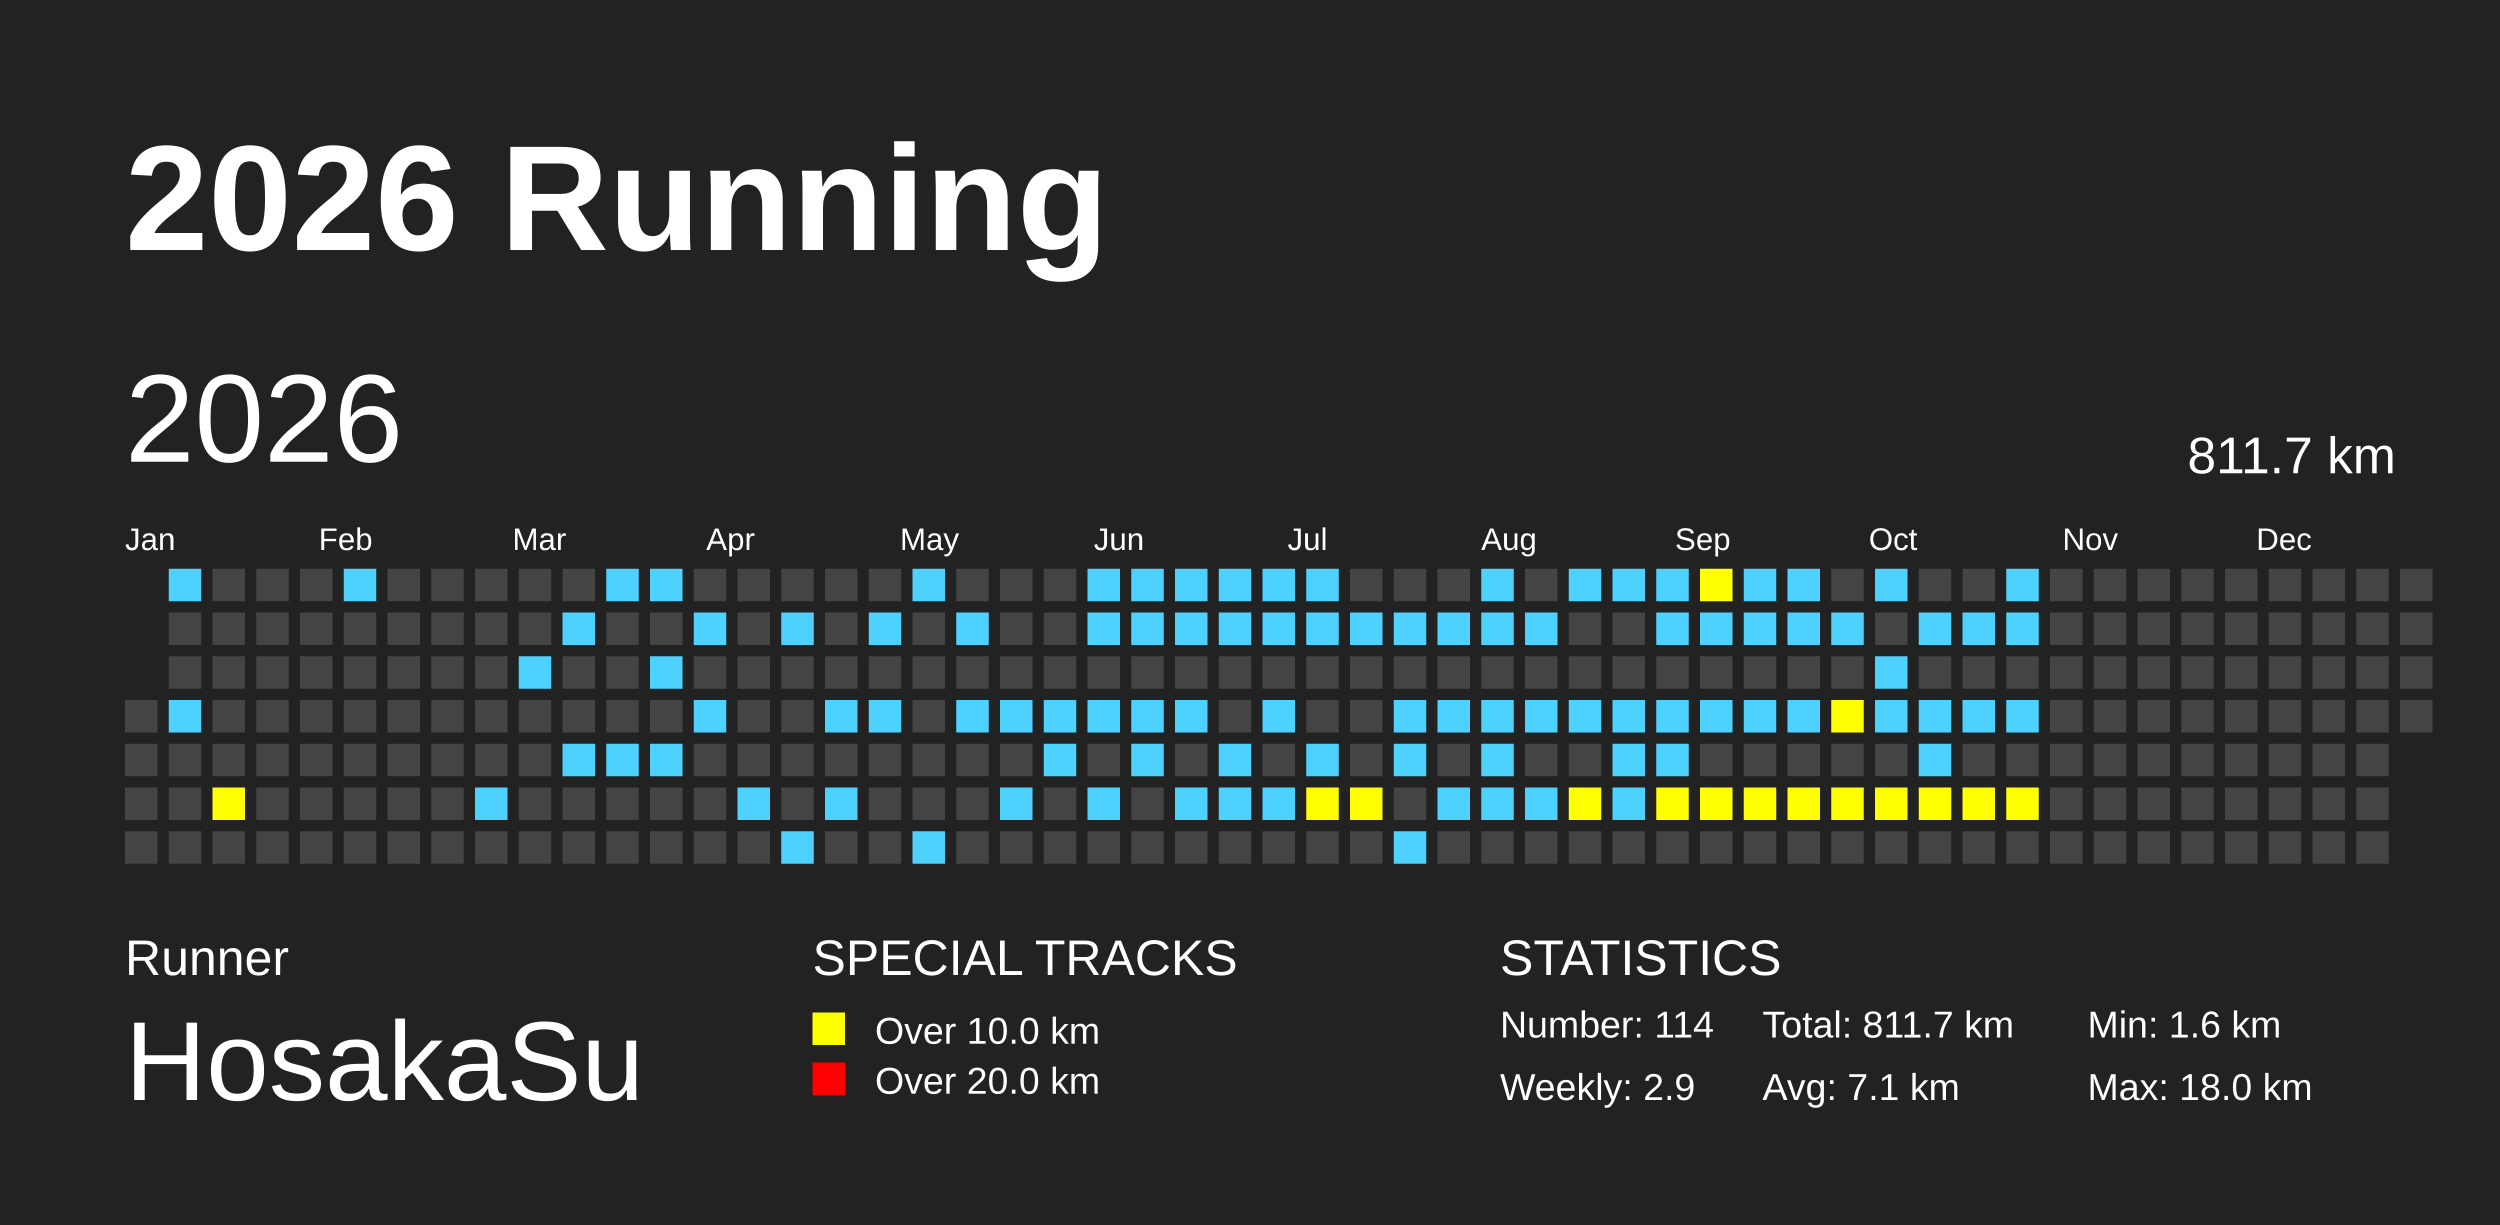
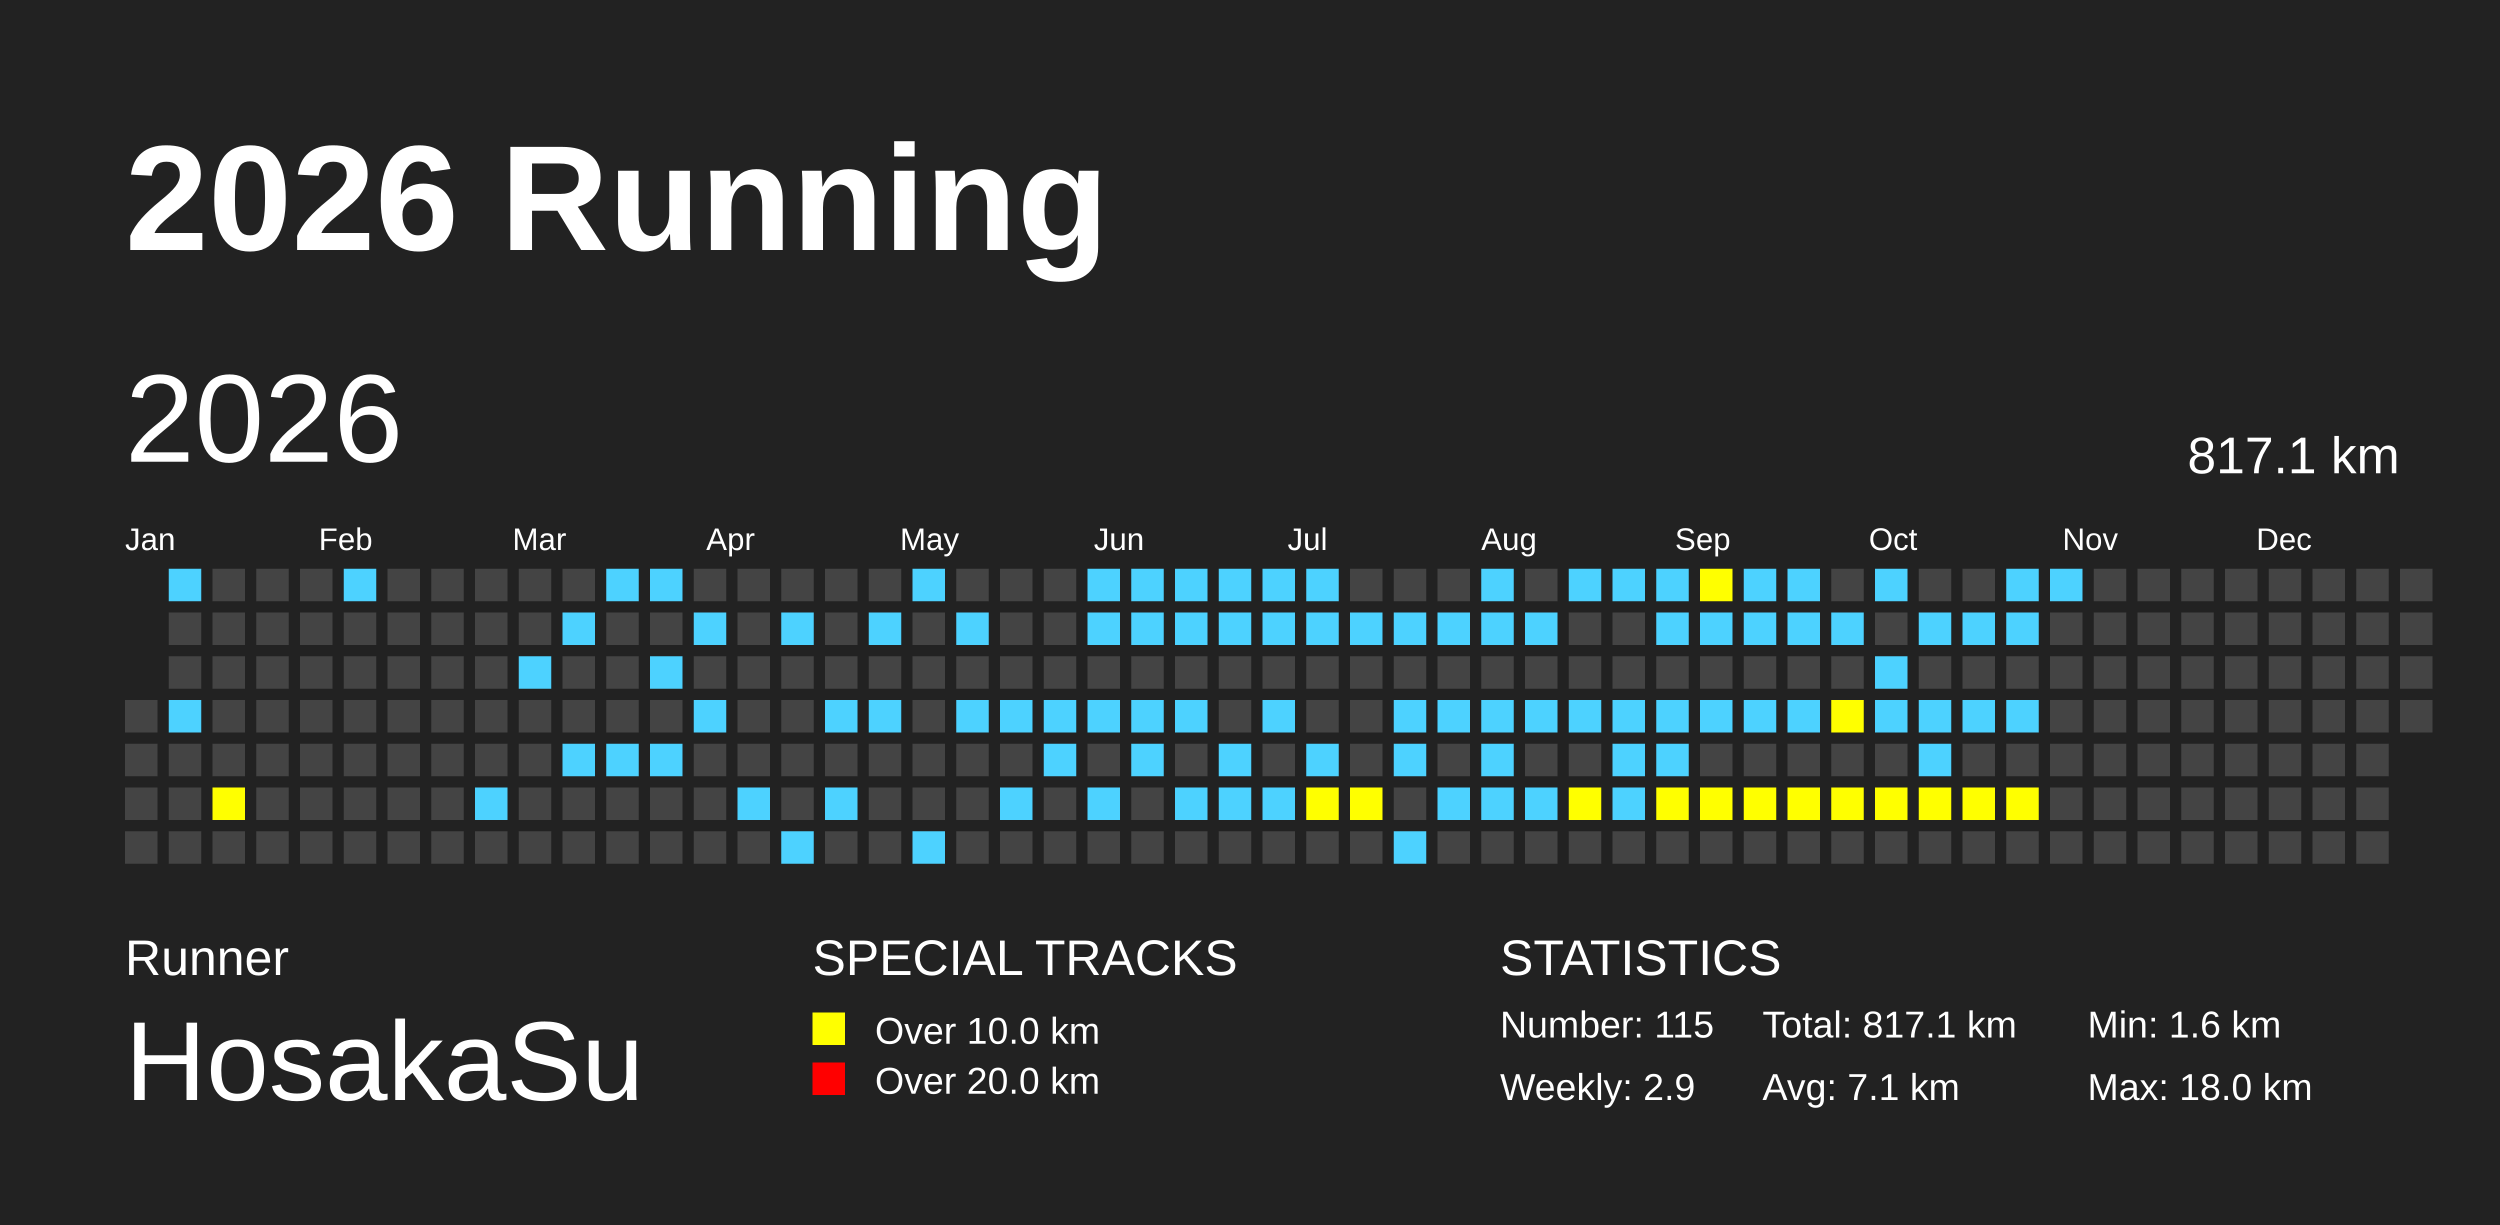
<svg xmlns="http://www.w3.org/2000/svg" baseProfile="full" height="98mm" version="1.1" viewBox="0,0,200,98" width="200mm">
  <defs>
    <pattern height="2" id="indoor-stripe" patternUnits="userSpaceOnUse" width="2">
      <line stroke="white" stroke-opacity="0.45" stroke-width="0.5" x1="0" x2="2" y1="2" y2="0" />
    </pattern>
  </defs>
  <rect fill="#222222" height="98" width="200" x="0" y="0" />
  <text fill="#FFFFFF" style="font-size:12px; font-family:Arial; font-weight:bold;" x="10" y="20">2026 Running</text>
  <text fill="#FFFFFF" style="font-size:4px; font-family:Arial" x="10" y="78">Runner</text>
  <text fill="#FFFFFF" style="font-size:9px; font-family:Arial" x="10" y="88">HosakaSu</text>
  <text fill="#FFFFFF" style="font-size:4px; font-family:Arial" x="65" y="78">SPECIAL TRACKS</text>
  <rect fill="yellow" height="2.6" width="2.6" x="65" y="81" />
  <text fill="#FFFFFF" style="font-size:3px; font-family:Arial" x="70" y="83.5">Over 10.0 km</text>
  <rect fill="red" height="2.6" width="2.6" x="65" y="85" />
  <text fill="#FFFFFF" style="font-size:3px; font-family:Arial" x="70" y="87.5">Over 20.0 km</text>
  <text fill="#FFFFFF" style="font-size:4px; font-family:Arial" x="120" y="78">STATISTICS</text>
-   <text fill="#FFFFFF" style="font-size:3px; font-family:Arial" x="120" y="83">Number: 114</text>
+   <text fill="#FFFFFF" style="font-size:3px; font-family:Arial" x="120" y="83">Number: 115</text>
  <text fill="#FFFFFF" style="font-size:3px; font-family:Arial" x="120" y="88">Weekly: 2.9</text>
-   <text fill="#FFFFFF" style="font-size:3px; font-family:Arial" x="141" y="83">Total: 811.7 km</text>
+   <text fill="#FFFFFF" style="font-size:3px; font-family:Arial" x="141" y="83">Total: 817.1 km</text>
  <text fill="#FFFFFF" style="font-size:3px; font-family:Arial" x="141" y="88">Avg: 7.1 km</text>
  <text fill="#FFFFFF" style="font-size:3px; font-family:Arial" x="167" y="83">Min: 1.6 km</text>
  <text fill="#FFFFFF" style="font-size:3px; font-family:Arial" x="167" y="88">Max: 18.0 km</text>
  <text dominant-baseline="hanging" fill="#FFFFFF" style="font-size:10.0px; font-family:Arial;" x="10" y="30">2026</text>
-   <text dominant-baseline="hanging" fill="#FFFFFF" style="font-size:4.125px; font-family:Arial;" x="175" y="35">811.7 km</text>
+   <text dominant-baseline="hanging" fill="#FFFFFF" style="font-size:4.125px; font-family:Arial;" x="175" y="35">817.1 km</text>
  <text fill="#FFFFFF" style="font-size:2.5px; font-family:Arial" x="10.0" y="44">Jan</text>
  <text fill="#FFFFFF" style="font-size:2.5px; font-family:Arial" x="25.5" y="44">Feb</text>
  <text fill="#FFFFFF" style="font-size:2.5px; font-family:Arial" x="41.0" y="44">Mar</text>
  <text fill="#FFFFFF" style="font-size:2.5px; font-family:Arial" x="56.5" y="44">Apr</text>
  <text fill="#FFFFFF" style="font-size:2.5px; font-family:Arial" x="72.0" y="44">May</text>
  <text fill="#FFFFFF" style="font-size:2.5px; font-family:Arial" x="87.5" y="44">Jun</text>
  <text fill="#FFFFFF" style="font-size:2.5px; font-family:Arial" x="103.0" y="44">Jul</text>
  <text fill="#FFFFFF" style="font-size:2.5px; font-family:Arial" x="118.5" y="44">Aug</text>
  <text fill="#FFFFFF" style="font-size:2.5px; font-family:Arial" x="134.0" y="44">Sep</text>
  <text fill="#FFFFFF" style="font-size:2.5px; font-family:Arial" x="149.5" y="44">Oct</text>
  <text fill="#FFFFFF" style="font-size:2.5px; font-family:Arial" x="165.0" y="44">Nov</text>
  <text fill="#FFFFFF" style="font-size:2.5px; font-family:Arial" x="180.5" y="44">Dec</text>
  <rect fill="#444444" height="2.6" width="2.6" x="10.0" y="56.0" />
  <rect fill="#444444" height="2.6" width="2.6" x="10.0" y="59.5" />
  <rect fill="#444444" height="2.6" width="2.6" x="10.0" y="63.0" />
  <rect fill="#444444" height="2.6" width="2.6" x="10.0" y="66.5" />
  <rect fill="#4DD2FF" height="2.6" width="2.6" x="13.5" y="45.5" />
  <rect fill="#444444" height="2.6" width="2.6" x="13.5" y="49.0" />
  <rect fill="#444444" height="2.6" width="2.6" x="13.5" y="52.5" />
  <rect fill="#4DD2FF" height="2.6" width="2.6" x="13.5" y="56.0" />
  <rect fill="#444444" height="2.6" width="2.6" x="13.5" y="59.5" />
  <rect fill="#444444" height="2.6" width="2.6" x="13.5" y="63.0" />
  <rect fill="#444444" height="2.6" width="2.6" x="13.5" y="66.5" />
  <rect fill="#444444" height="2.6" width="2.6" x="17.0" y="45.5" />
  <rect fill="#444444" height="2.6" width="2.6" x="17.0" y="49.0" />
  <rect fill="#444444" height="2.6" width="2.6" x="17.0" y="52.5" />
  <rect fill="#444444" height="2.6" width="2.6" x="17.0" y="56.0" />
  <rect fill="#444444" height="2.6" width="2.6" x="17.0" y="59.5" />
  <rect fill="yellow" height="2.6" width="2.6" x="17.0" y="63.0" />
  <rect fill="#444444" height="2.6" width="2.6" x="17.0" y="66.5" />
  <rect fill="#444444" height="2.6" width="2.6" x="20.5" y="45.5" />
  <rect fill="#444444" height="2.6" width="2.6" x="20.5" y="49.0" />
  <rect fill="#444444" height="2.6" width="2.6" x="20.5" y="52.5" />
  <rect fill="#444444" height="2.6" width="2.6" x="20.5" y="56.0" />
  <rect fill="#444444" height="2.6" width="2.6" x="20.5" y="59.5" />
  <rect fill="#444444" height="2.6" width="2.6" x="20.5" y="63.0" />
  <rect fill="#444444" height="2.6" width="2.6" x="20.5" y="66.5" />
  <rect fill="#444444" height="2.6" width="2.6" x="24.0" y="45.5" />
  <rect fill="#444444" height="2.6" width="2.6" x="24.0" y="49.0" />
  <rect fill="#444444" height="2.6" width="2.6" x="24.0" y="52.5" />
  <rect fill="#444444" height="2.6" width="2.6" x="24.0" y="56.0" />
  <rect fill="#444444" height="2.6" width="2.6" x="24.0" y="59.5" />
  <rect fill="#444444" height="2.6" width="2.6" x="24.0" y="63.0" />
  <rect fill="#444444" height="2.6" width="2.6" x="24.0" y="66.5" />
  <rect fill="#4DD2FF" height="2.6" width="2.6" x="27.5" y="45.5" />
  <rect fill="#444444" height="2.6" width="2.6" x="27.5" y="49.0" />
  <rect fill="#444444" height="2.6" width="2.6" x="27.5" y="52.5" />
  <rect fill="#444444" height="2.6" width="2.6" x="27.5" y="56.0" />
  <rect fill="#444444" height="2.6" width="2.6" x="27.5" y="59.5" />
  <rect fill="#444444" height="2.6" width="2.6" x="27.5" y="63.0" />
  <rect fill="#444444" height="2.6" width="2.6" x="27.5" y="66.5" />
  <rect fill="#444444" height="2.6" width="2.6" x="31.0" y="45.5" />
  <rect fill="#444444" height="2.6" width="2.6" x="31.0" y="49.0" />
  <rect fill="#444444" height="2.6" width="2.6" x="31.0" y="52.5" />
  <rect fill="#444444" height="2.6" width="2.6" x="31.0" y="56.0" />
  <rect fill="#444444" height="2.6" width="2.6" x="31.0" y="59.5" />
  <rect fill="#444444" height="2.6" width="2.6" x="31.0" y="63.0" />
  <rect fill="#444444" height="2.6" width="2.6" x="31.0" y="66.5" />
  <rect fill="#444444" height="2.6" width="2.6" x="34.5" y="45.5" />
  <rect fill="#444444" height="2.6" width="2.6" x="34.5" y="49.0" />
  <rect fill="#444444" height="2.6" width="2.6" x="34.5" y="52.5" />
  <rect fill="#444444" height="2.6" width="2.6" x="34.5" y="56.0" />
  <rect fill="#444444" height="2.6" width="2.6" x="34.5" y="59.5" />
  <rect fill="#444444" height="2.6" width="2.6" x="34.5" y="63.0" />
  <rect fill="#444444" height="2.6" width="2.6" x="34.5" y="66.5" />
  <rect fill="#444444" height="2.6" width="2.6" x="38.0" y="45.5" />
  <rect fill="#444444" height="2.6" width="2.6" x="38.0" y="49.0" />
  <rect fill="#444444" height="2.6" width="2.6" x="38.0" y="52.5" />
  <rect fill="#444444" height="2.6" width="2.6" x="38.0" y="56.0" />
  <rect fill="#444444" height="2.6" width="2.6" x="38.0" y="59.5" />
  <rect fill="#4DD2FF" height="2.6" width="2.6" x="38.0" y="63.0" />
  <rect fill="#444444" height="2.6" width="2.6" x="38.0" y="66.5" />
  <rect fill="#444444" height="2.6" width="2.6" x="41.5" y="45.5" />
  <rect fill="#444444" height="2.6" width="2.6" x="41.5" y="49.0" />
  <rect fill="#4DD2FF" height="2.6" width="2.6" x="41.5" y="52.5" />
  <rect fill="#444444" height="2.6" width="2.6" x="41.5" y="56.0" />
  <rect fill="#444444" height="2.6" width="2.6" x="41.5" y="59.5" />
  <rect fill="#444444" height="2.6" width="2.6" x="41.5" y="63.0" />
  <rect fill="#444444" height="2.6" width="2.6" x="41.5" y="66.5" />
  <rect fill="#444444" height="2.6" width="2.6" x="45.0" y="45.5" />
  <rect fill="#4DD2FF" height="2.6" width="2.6" x="45.0" y="49.0" />
  <rect fill="#444444" height="2.6" width="2.6" x="45.0" y="52.5" />
  <rect fill="#444444" height="2.6" width="2.6" x="45.0" y="56.0" />
  <rect fill="#4DD2FF" height="2.6" width="2.6" x="45.0" y="59.5" />
  <rect fill="#444444" height="2.6" width="2.6" x="45.0" y="63.0" />
  <rect fill="#444444" height="2.6" width="2.6" x="45.0" y="66.5" />
  <rect fill="#4DD2FF" height="2.6" width="2.6" x="48.5" y="45.5" />
  <rect fill="#444444" height="2.6" width="2.6" x="48.5" y="49.0" />
  <rect fill="#444444" height="2.6" width="2.6" x="48.5" y="52.5" />
  <rect fill="#444444" height="2.6" width="2.6" x="48.5" y="56.0" />
  <rect fill="#4DD2FF" height="2.6" width="2.6" x="48.5" y="59.5" />
  <rect fill="#444444" height="2.6" width="2.6" x="48.5" y="63.0" />
  <rect fill="#444444" height="2.6" width="2.6" x="48.5" y="66.5" />
  <rect fill="#4DD2FF" height="2.6" width="2.6" x="52.0" y="45.5" />
  <rect fill="#444444" height="2.6" width="2.6" x="52.0" y="49.0" />
  <rect fill="#4DD2FF" height="2.6" width="2.6" x="52.0" y="52.5" />
  <rect fill="#444444" height="2.6" width="2.6" x="52.0" y="56.0" />
  <rect fill="#4DD2FF" height="2.6" width="2.6" x="52.0" y="59.5" />
  <rect fill="#444444" height="2.6" width="2.6" x="52.0" y="63.0" />
  <rect fill="#444444" height="2.6" width="2.6" x="52.0" y="66.5" />
  <rect fill="#444444" height="2.6" width="2.6" x="55.5" y="45.5" />
  <rect fill="#4DD2FF" height="2.6" width="2.6" x="55.5" y="49.0" />
  <rect fill="#444444" height="2.6" width="2.6" x="55.5" y="52.5" />
  <rect fill="#4DD2FF" height="2.6" width="2.6" x="55.5" y="56.0" />
  <rect fill="#444444" height="2.6" width="2.6" x="55.5" y="59.5" />
  <rect fill="#444444" height="2.6" width="2.6" x="55.5" y="63.0" />
  <rect fill="#444444" height="2.6" width="2.6" x="55.5" y="66.5" />
  <rect fill="#444444" height="2.6" width="2.6" x="59.0" y="45.5" />
  <rect fill="#444444" height="2.6" width="2.6" x="59.0" y="49.0" />
  <rect fill="#444444" height="2.6" width="2.6" x="59.0" y="52.5" />
  <rect fill="#444444" height="2.6" width="2.6" x="59.0" y="56.0" />
  <rect fill="#444444" height="2.6" width="2.6" x="59.0" y="59.5" />
  <rect fill="#4DD2FF" height="2.6" width="2.6" x="59.0" y="63.0" />
  <rect fill="#444444" height="2.6" width="2.6" x="59.0" y="66.5" />
  <rect fill="#444444" height="2.6" width="2.6" x="62.5" y="45.5" />
  <rect fill="#4DD2FF" height="2.6" width="2.6" x="62.5" y="49.0" />
  <rect fill="#444444" height="2.6" width="2.6" x="62.5" y="52.5" />
  <rect fill="#444444" height="2.6" width="2.6" x="62.5" y="56.0" />
  <rect fill="#444444" height="2.6" width="2.6" x="62.5" y="59.5" />
  <rect fill="#444444" height="2.6" width="2.6" x="62.5" y="63.0" />
  <rect fill="#4DD2FF" height="2.6" width="2.6" x="62.5" y="66.5" />
  <rect fill="#444444" height="2.6" width="2.6" x="66.0" y="45.5" />
  <rect fill="#444444" height="2.6" width="2.6" x="66.0" y="49.0" />
  <rect fill="#444444" height="2.6" width="2.6" x="66.0" y="52.5" />
  <rect fill="#4DD2FF" height="2.6" width="2.6" x="66.0" y="56.0" />
  <rect fill="#444444" height="2.6" width="2.6" x="66.0" y="59.5" />
  <rect fill="#4DD2FF" height="2.6" width="2.6" x="66.0" y="63.0" />
  <rect fill="#444444" height="2.6" width="2.6" x="66.0" y="66.5" />
  <rect fill="#444444" height="2.6" width="2.6" x="69.5" y="45.5" />
  <rect fill="#4DD2FF" height="2.6" width="2.6" x="69.5" y="49.0" />
  <rect fill="#444444" height="2.6" width="2.6" x="69.5" y="52.5" />
  <rect fill="#4DD2FF" height="2.6" width="2.6" x="69.5" y="56.0" />
  <rect fill="#444444" height="2.6" width="2.6" x="69.5" y="59.5" />
  <rect fill="#444444" height="2.6" width="2.6" x="69.5" y="63.0" />
  <rect fill="#444444" height="2.6" width="2.6" x="69.5" y="66.5" />
  <rect fill="#4DD2FF" height="2.6" width="2.6" x="73.0" y="45.5" />
  <rect fill="#444444" height="2.6" width="2.6" x="73.0" y="49.0" />
  <rect fill="#444444" height="2.6" width="2.6" x="73.0" y="52.5" />
  <rect fill="#444444" height="2.6" width="2.6" x="73.0" y="56.0" />
  <rect fill="#444444" height="2.6" width="2.6" x="73.0" y="59.5" />
  <rect fill="#444444" height="2.6" width="2.6" x="73.0" y="63.0" />
  <rect fill="#4DD2FF" height="2.6" width="2.6" x="73.0" y="66.5" />
  <rect fill="#444444" height="2.6" width="2.6" x="76.5" y="45.5" />
  <rect fill="#4DD2FF" height="2.6" width="2.6" x="76.5" y="49.0" />
  <rect fill="#444444" height="2.6" width="2.6" x="76.5" y="52.5" />
  <rect fill="#4DD2FF" height="2.6" width="2.6" x="76.5" y="56.0" />
  <rect fill="#444444" height="2.6" width="2.6" x="76.5" y="59.5" />
  <rect fill="#444444" height="2.6" width="2.6" x="76.5" y="63.0" />
  <rect fill="#444444" height="2.6" width="2.6" x="76.5" y="66.5" />
  <rect fill="#444444" height="2.6" width="2.6" x="80.0" y="45.5" />
  <rect fill="#444444" height="2.6" width="2.6" x="80.0" y="49.0" />
  <rect fill="#444444" height="2.6" width="2.6" x="80.0" y="52.5" />
  <rect fill="#4DD2FF" height="2.6" width="2.6" x="80.0" y="56.0" />
  <rect fill="#444444" height="2.6" width="2.6" x="80.0" y="59.5" />
  <rect fill="#4DD2FF" height="2.6" width="2.6" x="80.0" y="63.0" />
  <rect fill="#444444" height="2.6" width="2.6" x="80.0" y="66.5" />
  <rect fill="#444444" height="2.6" width="2.6" x="83.5" y="45.5" />
  <rect fill="#444444" height="2.6" width="2.6" x="83.5" y="49.0" />
  <rect fill="#444444" height="2.6" width="2.6" x="83.5" y="52.5" />
  <rect fill="#4DD2FF" height="2.6" width="2.6" x="83.5" y="56.0" />
  <rect fill="#4DD2FF" height="2.6" width="2.6" x="83.5" y="59.5" />
  <rect fill="#444444" height="2.6" width="2.6" x="83.5" y="63.0" />
  <rect fill="#444444" height="2.6" width="2.6" x="83.5" y="66.5" />
  <rect fill="#4DD2FF" height="2.6" width="2.6" x="87.0" y="45.5" />
  <rect fill="#4DD2FF" height="2.6" width="2.6" x="87.0" y="49.0" />
  <rect fill="#444444" height="2.6" width="2.6" x="87.0" y="52.5" />
  <rect fill="#4DD2FF" height="2.6" width="2.6" x="87.0" y="56.0" />
  <rect fill="#444444" height="2.6" width="2.6" x="87.0" y="59.5" />
  <rect fill="#4DD2FF" height="2.6" width="2.6" x="87.0" y="63.0" />
  <rect fill="#444444" height="2.6" width="2.6" x="87.0" y="66.5" />
  <rect fill="#4DD2FF" height="2.6" width="2.6" x="90.5" y="45.5" />
  <rect fill="#4DD2FF" height="2.6" width="2.6" x="90.5" y="49.0" />
  <rect fill="#444444" height="2.6" width="2.6" x="90.5" y="52.5" />
  <rect fill="#4DD2FF" height="2.6" width="2.6" x="90.5" y="56.0" />
  <rect fill="#4DD2FF" height="2.6" width="2.6" x="90.5" y="59.5" />
  <rect fill="#444444" height="2.6" width="2.6" x="90.5" y="63.0" />
  <rect fill="#444444" height="2.6" width="2.6" x="90.5" y="66.5" />
  <rect fill="#4DD2FF" height="2.6" width="2.6" x="94.0" y="45.5" />
  <rect fill="#4DD2FF" height="2.6" width="2.6" x="94.0" y="49.0" />
  <rect fill="#444444" height="2.6" width="2.6" x="94.0" y="52.5" />
  <rect fill="#4DD2FF" height="2.6" width="2.6" x="94.0" y="56.0" />
  <rect fill="#444444" height="2.6" width="2.6" x="94.0" y="59.5" />
  <rect fill="#4DD2FF" height="2.6" width="2.6" x="94.0" y="63.0" />
  <rect fill="#444444" height="2.6" width="2.6" x="94.0" y="66.5" />
  <rect fill="#4DD2FF" height="2.6" width="2.6" x="97.5" y="45.5" />
  <rect fill="#4DD2FF" height="2.6" width="2.6" x="97.5" y="49.0" />
  <rect fill="#444444" height="2.6" width="2.6" x="97.5" y="52.5" />
  <rect fill="#444444" height="2.6" width="2.6" x="97.5" y="56.0" />
  <rect fill="#4DD2FF" height="2.6" width="2.6" x="97.5" y="59.5" />
  <rect fill="#4DD2FF" height="2.6" width="2.6" x="97.5" y="63.0" />
  <rect fill="#444444" height="2.6" width="2.6" x="97.5" y="66.5" />
  <rect fill="#4DD2FF" height="2.6" width="2.6" x="101.0" y="45.5" />
  <rect fill="#4DD2FF" height="2.6" width="2.6" x="101.0" y="49.0" />
  <rect fill="#444444" height="2.6" width="2.6" x="101.0" y="52.5" />
  <rect fill="#4DD2FF" height="2.6" width="2.6" x="101.0" y="56.0" />
  <rect fill="#444444" height="2.6" width="2.6" x="101.0" y="59.5" />
  <rect fill="#4DD2FF" height="2.6" width="2.6" x="101.0" y="63.0" />
  <rect fill="#444444" height="2.6" width="2.6" x="101.0" y="66.5" />
  <rect fill="#4DD2FF" height="2.6" width="2.6" x="104.5" y="45.5" />
  <rect fill="#4DD2FF" height="2.6" width="2.6" x="104.5" y="49.0" />
  <rect fill="#444444" height="2.6" width="2.6" x="104.5" y="52.5" />
  <rect fill="#444444" height="2.6" width="2.6" x="104.5" y="56.0" />
  <rect fill="#4DD2FF" height="2.6" width="2.6" x="104.5" y="59.5" />
  <rect fill="yellow" height="2.6" width="2.6" x="104.5" y="63.0" />
  <rect fill="#444444" height="2.6" width="2.6" x="104.5" y="66.5" />
  <rect fill="#444444" height="2.6" width="2.6" x="108.0" y="45.5" />
  <rect fill="#4DD2FF" height="2.6" width="2.6" x="108.0" y="49.0" />
  <rect fill="#444444" height="2.6" width="2.6" x="108.0" y="52.5" />
  <rect fill="#444444" height="2.6" width="2.6" x="108.0" y="56.0" />
  <rect fill="#444444" height="2.6" width="2.6" x="108.0" y="59.5" />
  <rect fill="yellow" height="2.6" width="2.6" x="108.0" y="63.0" />
  <rect fill="#444444" height="2.6" width="2.6" x="108.0" y="66.5" />
  <rect fill="#444444" height="2.6" width="2.6" x="111.5" y="45.5" />
  <rect fill="#4DD2FF" height="2.6" width="2.6" x="111.5" y="49.0" />
  <rect fill="#444444" height="2.6" width="2.6" x="111.5" y="52.5" />
  <rect fill="#4DD2FF" height="2.6" width="2.6" x="111.5" y="56.0" />
  <rect fill="#4DD2FF" height="2.6" width="2.6" x="111.5" y="59.5" />
  <rect fill="#444444" height="2.6" width="2.6" x="111.5" y="63.0" />
  <rect fill="#4DD2FF" height="2.6" width="2.6" x="111.5" y="66.5" />
  <rect fill="#444444" height="2.6" width="2.6" x="115.0" y="45.5" />
  <rect fill="#4DD2FF" height="2.6" width="2.6" x="115.0" y="49.0" />
  <rect fill="#444444" height="2.6" width="2.6" x="115.0" y="52.5" />
  <rect fill="#4DD2FF" height="2.6" width="2.6" x="115.0" y="56.0" />
  <rect fill="#444444" height="2.6" width="2.6" x="115.0" y="59.5" />
  <rect fill="#4DD2FF" height="2.6" width="2.6" x="115.0" y="63.0" />
  <rect fill="#444444" height="2.6" width="2.6" x="115.0" y="66.5" />
  <rect fill="#4DD2FF" height="2.6" width="2.6" x="118.5" y="45.5" />
  <rect fill="#4DD2FF" height="2.6" width="2.6" x="118.5" y="49.0" />
  <rect fill="#444444" height="2.6" width="2.6" x="118.5" y="52.5" />
  <rect fill="#4DD2FF" height="2.6" width="2.6" x="118.5" y="56.0" />
  <rect fill="#4DD2FF" height="2.6" width="2.6" x="118.5" y="59.5" />
  <rect fill="#4DD2FF" height="2.6" width="2.6" x="118.5" y="63.0" />
  <rect fill="#444444" height="2.6" width="2.6" x="118.5" y="66.5" />
  <rect fill="#444444" height="2.6" width="2.6" x="122.0" y="45.5" />
  <rect fill="#4DD2FF" height="2.6" width="2.6" x="122.0" y="49.0" />
  <rect fill="#444444" height="2.6" width="2.6" x="122.0" y="52.5" />
  <rect fill="#4DD2FF" height="2.6" width="2.6" x="122.0" y="56.0" />
  <rect fill="#444444" height="2.6" width="2.6" x="122.0" y="59.5" />
  <rect fill="#4DD2FF" height="2.6" width="2.6" x="122.0" y="63.0" />
  <rect fill="#444444" height="2.6" width="2.6" x="122.0" y="66.5" />
  <rect fill="#4DD2FF" height="2.6" width="2.6" x="125.5" y="45.5" />
  <rect fill="#444444" height="2.6" width="2.6" x="125.5" y="49.0" />
  <rect fill="#444444" height="2.6" width="2.6" x="125.5" y="52.5" />
  <rect fill="#4DD2FF" height="2.6" width="2.6" x="125.5" y="56.0" />
  <rect fill="#444444" height="2.6" width="2.6" x="125.5" y="59.5" />
  <rect fill="yellow" height="2.6" width="2.6" x="125.5" y="63.0" />
  <rect fill="#444444" height="2.6" width="2.6" x="125.5" y="66.5" />
  <rect fill="#4DD2FF" height="2.6" width="2.6" x="129.0" y="45.5" />
  <rect fill="#444444" height="2.6" width="2.6" x="129.0" y="49.0" />
  <rect fill="#444444" height="2.6" width="2.6" x="129.0" y="52.5" />
  <rect fill="#4DD2FF" height="2.6" width="2.6" x="129.0" y="56.0" />
  <rect fill="#4DD2FF" height="2.6" width="2.6" x="129.0" y="59.5" />
  <rect fill="#4DD2FF" height="2.6" width="2.6" x="129.0" y="63.0" />
  <rect fill="#444444" height="2.6" width="2.6" x="129.0" y="66.5" />
  <rect fill="#4DD2FF" height="2.6" width="2.6" x="132.5" y="45.5" />
  <rect fill="#4DD2FF" height="2.6" width="2.6" x="132.5" y="49.0" />
  <rect fill="#444444" height="2.6" width="2.6" x="132.5" y="52.5" />
  <rect fill="#4DD2FF" height="2.6" width="2.6" x="132.5" y="56.0" />
  <rect fill="#4DD2FF" height="2.6" width="2.6" x="132.5" y="59.5" />
  <rect fill="yellow" height="2.6" width="2.6" x="132.5" y="63.0" />
  <rect fill="#444444" height="2.6" width="2.6" x="132.5" y="66.5" />
  <rect fill="yellow" height="2.6" width="2.6" x="136.0" y="45.5" />
  <rect fill="#4DD2FF" height="2.6" width="2.6" x="136.0" y="49.0" />
  <rect fill="#444444" height="2.6" width="2.6" x="136.0" y="52.5" />
  <rect fill="#4DD2FF" height="2.6" width="2.6" x="136.0" y="56.0" />
  <rect fill="#444444" height="2.6" width="2.6" x="136.0" y="59.5" />
  <rect fill="yellow" height="2.6" width="2.6" x="136.0" y="63.0" />
  <rect fill="#444444" height="2.6" width="2.6" x="136.0" y="66.5" />
  <rect fill="#4DD2FF" height="2.6" width="2.6" x="139.5" y="45.5" />
  <rect fill="#4DD2FF" height="2.6" width="2.6" x="139.5" y="49.0" />
  <rect fill="#444444" height="2.6" width="2.6" x="139.5" y="52.5" />
  <rect fill="#4DD2FF" height="2.6" width="2.6" x="139.5" y="56.0" />
  <rect fill="#444444" height="2.6" width="2.6" x="139.5" y="59.5" />
  <rect fill="yellow" height="2.6" width="2.6" x="139.5" y="63.0" />
  <rect fill="#444444" height="2.6" width="2.6" x="139.5" y="66.5" />
  <rect fill="#4DD2FF" height="2.6" width="2.6" x="143.0" y="45.5" />
  <rect fill="#4DD2FF" height="2.6" width="2.6" x="143.0" y="49.0" />
  <rect fill="#444444" height="2.6" width="2.6" x="143.0" y="52.5" />
  <rect fill="#4DD2FF" height="2.6" width="2.6" x="143.0" y="56.0" />
  <rect fill="#444444" height="2.6" width="2.6" x="143.0" y="59.5" />
  <rect fill="yellow" height="2.6" width="2.6" x="143.0" y="63.0" />
  <rect fill="#444444" height="2.6" width="2.6" x="143.0" y="66.5" />
  <rect fill="#444444" height="2.6" width="2.6" x="146.5" y="45.5" />
  <rect fill="#4DD2FF" height="2.6" width="2.6" x="146.5" y="49.0" />
  <rect fill="#444444" height="2.6" width="2.6" x="146.5" y="52.5" />
  <rect fill="yellow" height="2.6" width="2.6" x="146.5" y="56.0" />
  <rect fill="#444444" height="2.6" width="2.6" x="146.5" y="59.5" />
  <rect fill="yellow" height="2.6" width="2.6" x="146.5" y="63.0" />
  <rect fill="#444444" height="2.6" width="2.6" x="146.5" y="66.5" />
  <rect fill="#4DD2FF" height="2.6" width="2.6" x="150.0" y="45.5" />
  <rect fill="#444444" height="2.6" width="2.6" x="150.0" y="49.0" />
  <rect fill="#4DD2FF" height="2.6" width="2.6" x="150.0" y="52.5" />
  <rect fill="#4DD2FF" height="2.6" width="2.6" x="150.0" y="56.0" />
  <rect fill="#444444" height="2.6" width="2.6" x="150.0" y="59.5" />
  <rect fill="yellow" height="2.6" width="2.6" x="150.0" y="63.0" />
  <rect fill="#444444" height="2.6" width="2.6" x="150.0" y="66.5" />
  <rect fill="#444444" height="2.6" width="2.6" x="153.5" y="45.5" />
  <rect fill="#4DD2FF" height="2.6" width="2.6" x="153.5" y="49.0" />
  <rect fill="#444444" height="2.6" width="2.6" x="153.5" y="52.5" />
  <rect fill="#4DD2FF" height="2.6" width="2.6" x="153.5" y="56.0" />
  <rect fill="#4DD2FF" height="2.6" width="2.6" x="153.5" y="59.5" />
  <rect fill="yellow" height="2.6" width="2.6" x="153.5" y="63.0" />
  <rect fill="#444444" height="2.6" width="2.6" x="153.5" y="66.5" />
  <rect fill="#444444" height="2.6" width="2.6" x="157.0" y="45.5" />
  <rect fill="#4DD2FF" height="2.6" width="2.6" x="157.0" y="49.0" />
  <rect fill="#444444" height="2.6" width="2.6" x="157.0" y="52.5" />
  <rect fill="#4DD2FF" height="2.6" width="2.6" x="157.0" y="56.0" />
  <rect fill="#444444" height="2.6" width="2.6" x="157.0" y="59.5" />
  <rect fill="yellow" height="2.6" width="2.6" x="157.0" y="63.0" />
  <rect fill="#444444" height="2.6" width="2.6" x="157.0" y="66.5" />
  <rect fill="#4DD2FF" height="2.6" width="2.6" x="160.5" y="45.5" />
  <rect fill="#4DD2FF" height="2.6" width="2.6" x="160.5" y="49.0" />
  <rect fill="#444444" height="2.6" width="2.6" x="160.5" y="52.5" />
  <rect fill="#4DD2FF" height="2.6" width="2.6" x="160.5" y="56.0" />
  <rect fill="#444444" height="2.6" width="2.6" x="160.5" y="59.5" />
  <rect fill="yellow" height="2.6" width="2.6" x="160.5" y="63.0" />
  <rect fill="#444444" height="2.6" width="2.6" x="160.5" y="66.5" />
-   <rect fill="#444444" height="2.6" width="2.6" x="164.0" y="45.5" />
+   <rect fill="#4DD2FF" height="2.6" width="2.6" x="164.0" y="45.5" />
  <rect fill="#444444" height="2.6" width="2.6" x="164.0" y="49.0" />
  <rect fill="#444444" height="2.6" width="2.6" x="164.0" y="52.5" />
  <rect fill="#444444" height="2.6" width="2.6" x="164.0" y="56.0" />
  <rect fill="#444444" height="2.6" width="2.6" x="164.0" y="59.5" />
  <rect fill="#444444" height="2.6" width="2.6" x="164.0" y="63.0" />
  <rect fill="#444444" height="2.6" width="2.6" x="164.0" y="66.5" />
  <rect fill="#444444" height="2.6" width="2.6" x="167.5" y="45.5" />
  <rect fill="#444444" height="2.6" width="2.6" x="167.5" y="49.0" />
  <rect fill="#444444" height="2.6" width="2.6" x="167.5" y="52.5" />
  <rect fill="#444444" height="2.6" width="2.6" x="167.5" y="56.0" />
  <rect fill="#444444" height="2.6" width="2.6" x="167.5" y="59.5" />
  <rect fill="#444444" height="2.6" width="2.6" x="167.5" y="63.0" />
  <rect fill="#444444" height="2.6" width="2.6" x="167.5" y="66.5" />
  <rect fill="#444444" height="2.6" width="2.6" x="171.0" y="45.5" />
  <rect fill="#444444" height="2.6" width="2.6" x="171.0" y="49.0" />
  <rect fill="#444444" height="2.6" width="2.6" x="171.0" y="52.5" />
  <rect fill="#444444" height="2.6" width="2.6" x="171.0" y="56.0" />
  <rect fill="#444444" height="2.6" width="2.6" x="171.0" y="59.5" />
  <rect fill="#444444" height="2.6" width="2.6" x="171.0" y="63.0" />
  <rect fill="#444444" height="2.6" width="2.6" x="171.0" y="66.5" />
  <rect fill="#444444" height="2.6" width="2.6" x="174.5" y="45.5" />
  <rect fill="#444444" height="2.6" width="2.6" x="174.5" y="49.0" />
  <rect fill="#444444" height="2.6" width="2.6" x="174.5" y="52.5" />
  <rect fill="#444444" height="2.6" width="2.6" x="174.5" y="56.0" />
  <rect fill="#444444" height="2.6" width="2.6" x="174.5" y="59.5" />
  <rect fill="#444444" height="2.6" width="2.6" x="174.5" y="63.0" />
  <rect fill="#444444" height="2.6" width="2.6" x="174.5" y="66.5" />
  <rect fill="#444444" height="2.6" width="2.6" x="178.0" y="45.5" />
  <rect fill="#444444" height="2.6" width="2.6" x="178.0" y="49.0" />
  <rect fill="#444444" height="2.6" width="2.6" x="178.0" y="52.5" />
  <rect fill="#444444" height="2.6" width="2.6" x="178.0" y="56.0" />
  <rect fill="#444444" height="2.6" width="2.6" x="178.0" y="59.5" />
  <rect fill="#444444" height="2.6" width="2.6" x="178.0" y="63.0" />
  <rect fill="#444444" height="2.6" width="2.6" x="178.0" y="66.5" />
  <rect fill="#444444" height="2.6" width="2.6" x="181.5" y="45.5" />
  <rect fill="#444444" height="2.6" width="2.6" x="181.5" y="49.0" />
  <rect fill="#444444" height="2.6" width="2.6" x="181.5" y="52.5" />
  <rect fill="#444444" height="2.6" width="2.6" x="181.5" y="56.0" />
  <rect fill="#444444" height="2.6" width="2.6" x="181.5" y="59.5" />
  <rect fill="#444444" height="2.6" width="2.6" x="181.5" y="63.0" />
  <rect fill="#444444" height="2.6" width="2.6" x="181.5" y="66.5" />
  <rect fill="#444444" height="2.6" width="2.6" x="185.0" y="45.5" />
  <rect fill="#444444" height="2.6" width="2.6" x="185.0" y="49.0" />
  <rect fill="#444444" height="2.6" width="2.6" x="185.0" y="52.5" />
  <rect fill="#444444" height="2.6" width="2.6" x="185.0" y="56.0" />
  <rect fill="#444444" height="2.6" width="2.6" x="185.0" y="59.5" />
  <rect fill="#444444" height="2.6" width="2.6" x="185.0" y="63.0" />
  <rect fill="#444444" height="2.6" width="2.6" x="185.0" y="66.5" />
  <rect fill="#444444" height="2.6" width="2.6" x="188.5" y="45.5" />
  <rect fill="#444444" height="2.6" width="2.6" x="188.5" y="49.0" />
  <rect fill="#444444" height="2.6" width="2.6" x="188.5" y="52.5" />
  <rect fill="#444444" height="2.6" width="2.6" x="188.5" y="56.0" />
  <rect fill="#444444" height="2.6" width="2.6" x="188.5" y="59.5" />
  <rect fill="#444444" height="2.6" width="2.6" x="188.5" y="63.0" />
  <rect fill="#444444" height="2.6" width="2.6" x="188.5" y="66.5" />
  <rect fill="#444444" height="2.6" width="2.6" x="192.0" y="45.5" />
  <rect fill="#444444" height="2.6" width="2.6" x="192.0" y="49.0" />
  <rect fill="#444444" height="2.6" width="2.6" x="192.0" y="52.5" />
  <rect fill="#444444" height="2.6" width="2.6" x="192.0" y="56.0" />
</svg>
